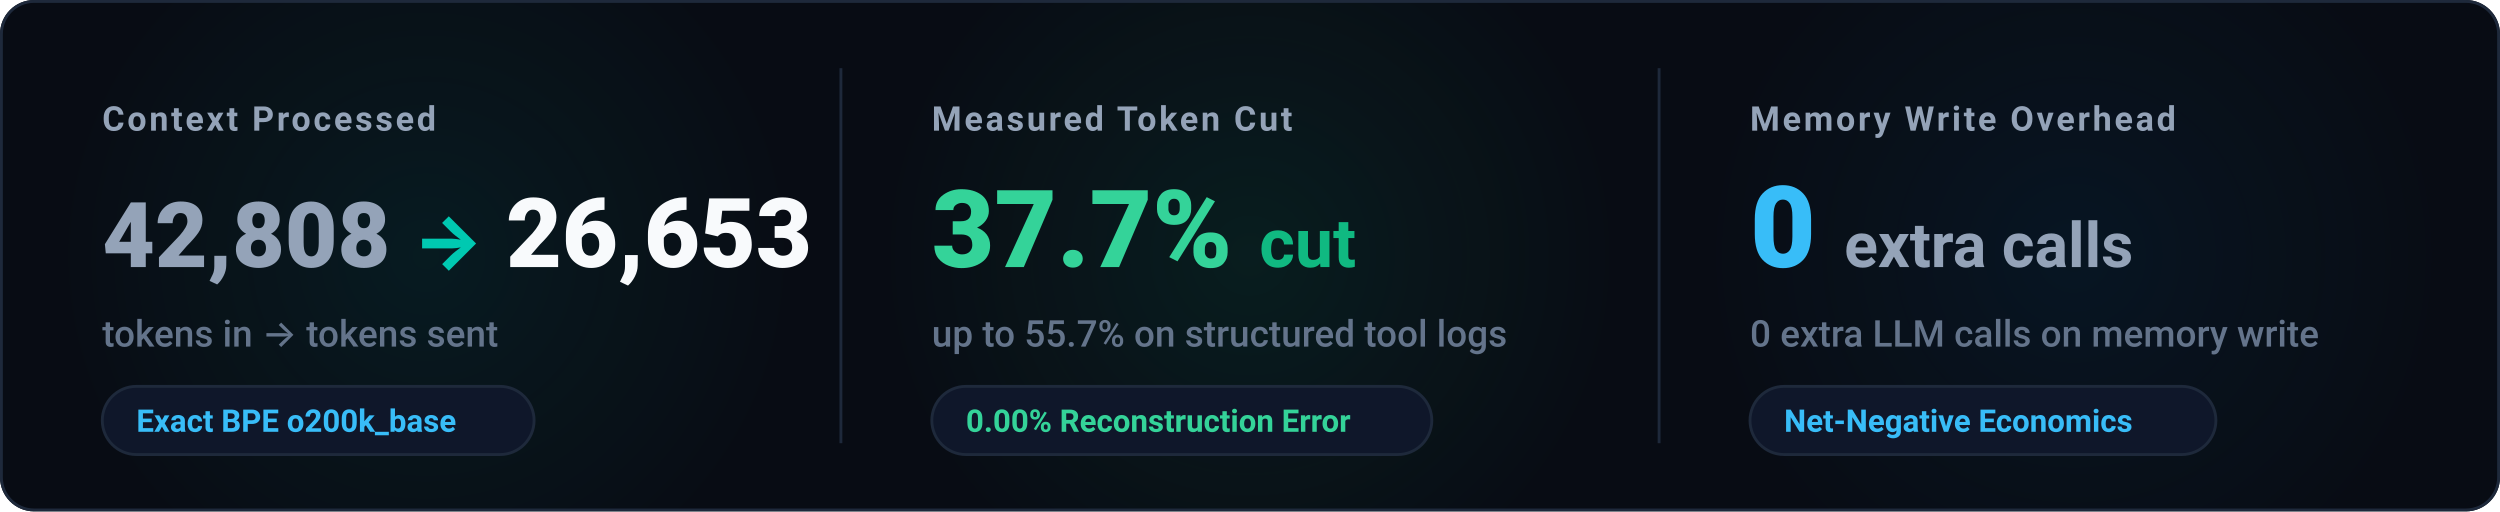
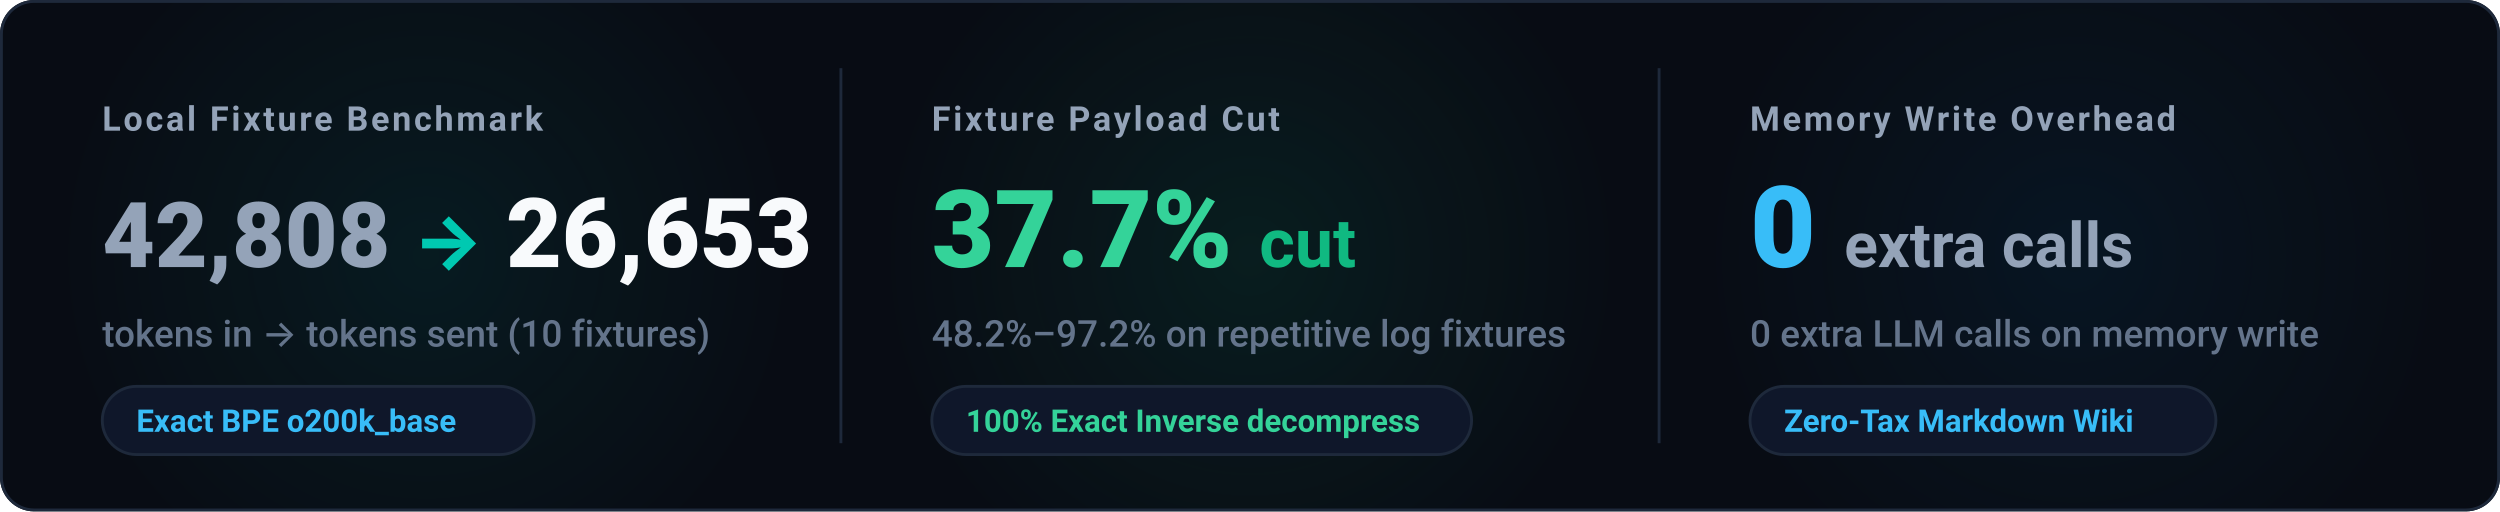
- <svg xmlns="http://www.w3.org/2000/svg" width="880" height="180" viewBox="0 0 880 180" fill="none" role="img" aria-label="EchoRegent Measured Token Economics — 42,808 to 26,653 tokens sent, 37.7% cut, 0 extra LLM calls">
+ <svg xmlns="http://www.w3.org/2000/svg" width="880" height="180" viewBox="0 0 880 180" fill="none" role="img" aria-label="EchoRegent Measured Token Economics — 42,808 to 26,653 tokens sent across 10-fixture local mixture (37.7% payload cut, 48.2%–97.2% on repetitive logs), 0 extra LLM calls">
  <defs>
    <radialGradient id="proof-glow-1" cx="150" cy="90" r="130" gradientUnits="userSpaceOnUse">
      <stop offset="0%" stop-color="#00c9b1" stop-opacity="0.08" />
      <stop offset="100%" stop-color="#00c9b1" stop-opacity="0" />
    </radialGradient>
    <radialGradient id="proof-glow-2" cx="440" cy="90" r="130" gradientUnits="userSpaceOnUse">
      <stop offset="0%" stop-color="#10b981" stop-opacity="0.1" />
      <stop offset="100%" stop-color="#10b981" stop-opacity="0" />
    </radialGradient>
    <radialGradient id="proof-glow-3" cx="730" cy="90" r="130" gradientUnits="userSpaceOnUse">
      <stop offset="0%" stop-color="#0284c7" stop-opacity="0.08" />
      <stop offset="100%" stop-color="#0284c7" stop-opacity="0" />
    </radialGradient>
  </defs>
  <style>
    .label { font-family: system-ui, -apple-system, BlinkMacSystemFont, 'Segoe UI', Roboto, sans-serif; font-size: 12px; font-weight: 700; letter-spacing: 0.08em; text-transform: uppercase; }
    .sub { font-family: system-ui, -apple-system, BlinkMacSystemFont, 'Segoe UI', Roboto, sans-serif; font-size: 13px; font-weight: 500; fill: #64748b; }
    .badge-text { font-family: system-ui, -apple-system, BlinkMacSystemFont, 'Segoe UI', Roboto, sans-serif; font-size: 11px; font-weight: 600; }
  </style>
  <rect width="880" height="180" rx="12" fill="#080c14" />
  <rect width="880" height="180" rx="12" fill="url(#proof-glow-1)" />
  <rect width="880" height="180" rx="12" fill="url(#proof-glow-2)" />
  <rect width="880" height="180" rx="12" fill="url(#proof-glow-3)" />
  <rect x="0.5" y="0.5" width="879" height="179" rx="11.5" fill="none" stroke="#1e293b" stroke-width="1" />
  <line x1="296" y1="24" x2="296" y2="156" stroke="#1e293b" stroke-width="1" />
  <line x1="584" y1="24" x2="584" y2="156" stroke="#1e293b" stroke-width="1" />
-   <text x="36" y="46" class="label" fill="#94a3b8">Context Processed</text>
+   <text x="36" y="46" class="label" fill="#94a3b8">Local Fixture Benchmark</text>
  <text x="36" y="94" font-family="system-ui, -apple-system, BlinkMacSystemFont, 'Segoe UI', Roboto, sans-serif" font-size="32" font-weight="800" fill="#94a3b8">42,808 <tspan fill="#00c9b1" font-size="26">→</tspan>
    <tspan fill="#f8fafc" font-size="34">26,653</tspan>
  </text>
-   <text x="36" y="122" class="sub">tokens in → tokens sent</text>
+   <text x="36" y="122" class="sub">tokens in → tokens sent (10 fixtures)</text>
  <rect x="36" y="136" width="152" height="24" rx="12" fill="#0f172a" stroke="#1e293b" stroke-width="1" />
  <text x="48" y="152" class="badge-text" fill="#38bdf8">Exact BPE o200k_base</text>
-   <text x="328" y="46" class="label" fill="#94a3b8">Measured Token Cut</text>
+   <text x="328" y="46" class="label" fill="#94a3b8">Fixture Payload Cut</text>
  <text x="328" y="94" font-family="system-ui, -apple-system, BlinkMacSystemFont, 'Segoe UI', Roboto, sans-serif" font-size="38" font-weight="800" fill="#34d399">37.7% <tspan font-size="24" font-weight="700" fill="#10b981">cut</tspan>
  </text>
-   <text x="328" y="122" class="sub">up to 55.7% on structured tool logs</text>
-   <rect x="328" y="136" width="176" height="24" rx="12" fill="#0f172a" stroke="#1e293b" stroke-width="1" />
-   <text x="340" y="152" class="badge-text" fill="#34d399">0.00% Reconstruction Error</text>
+   <text x="328" y="122" class="sub">48.2%–97.2% on repetitive log fixtures</text>
+   <rect x="328" y="136" width="190" height="24" rx="12" fill="#0f172a" stroke="#1e293b" stroke-width="1" />
+   <text x="340" y="152" class="badge-text" fill="#34d399">100% Exact Inverse decompress</text>
  <text x="616" y="46" class="label" fill="#94a3b8">Memory Write Overhead</text>
  <text x="616" y="94" font-family="system-ui, -apple-system, BlinkMacSystemFont, 'Segoe UI', Roboto, sans-serif" font-size="40" font-weight="800" fill="#38bdf8">0 <tspan font-size="22" font-weight="600" fill="#94a3b8">extra calls</tspan>
  </text>
  <text x="616" y="122" class="sub">0 extra LLM calls on memory write</text>
  <rect x="616" y="136" width="164" height="24" rx="12" fill="#0f172a" stroke="#1e293b" stroke-width="1" />
-   <text x="628" y="152" class="badge-text" fill="#38bdf8">Net-Negative Economics</text>
+   <text x="628" y="152" class="badge-text" fill="#38bdf8">Zero-Tax Markdown Wiki</text>
</svg>
